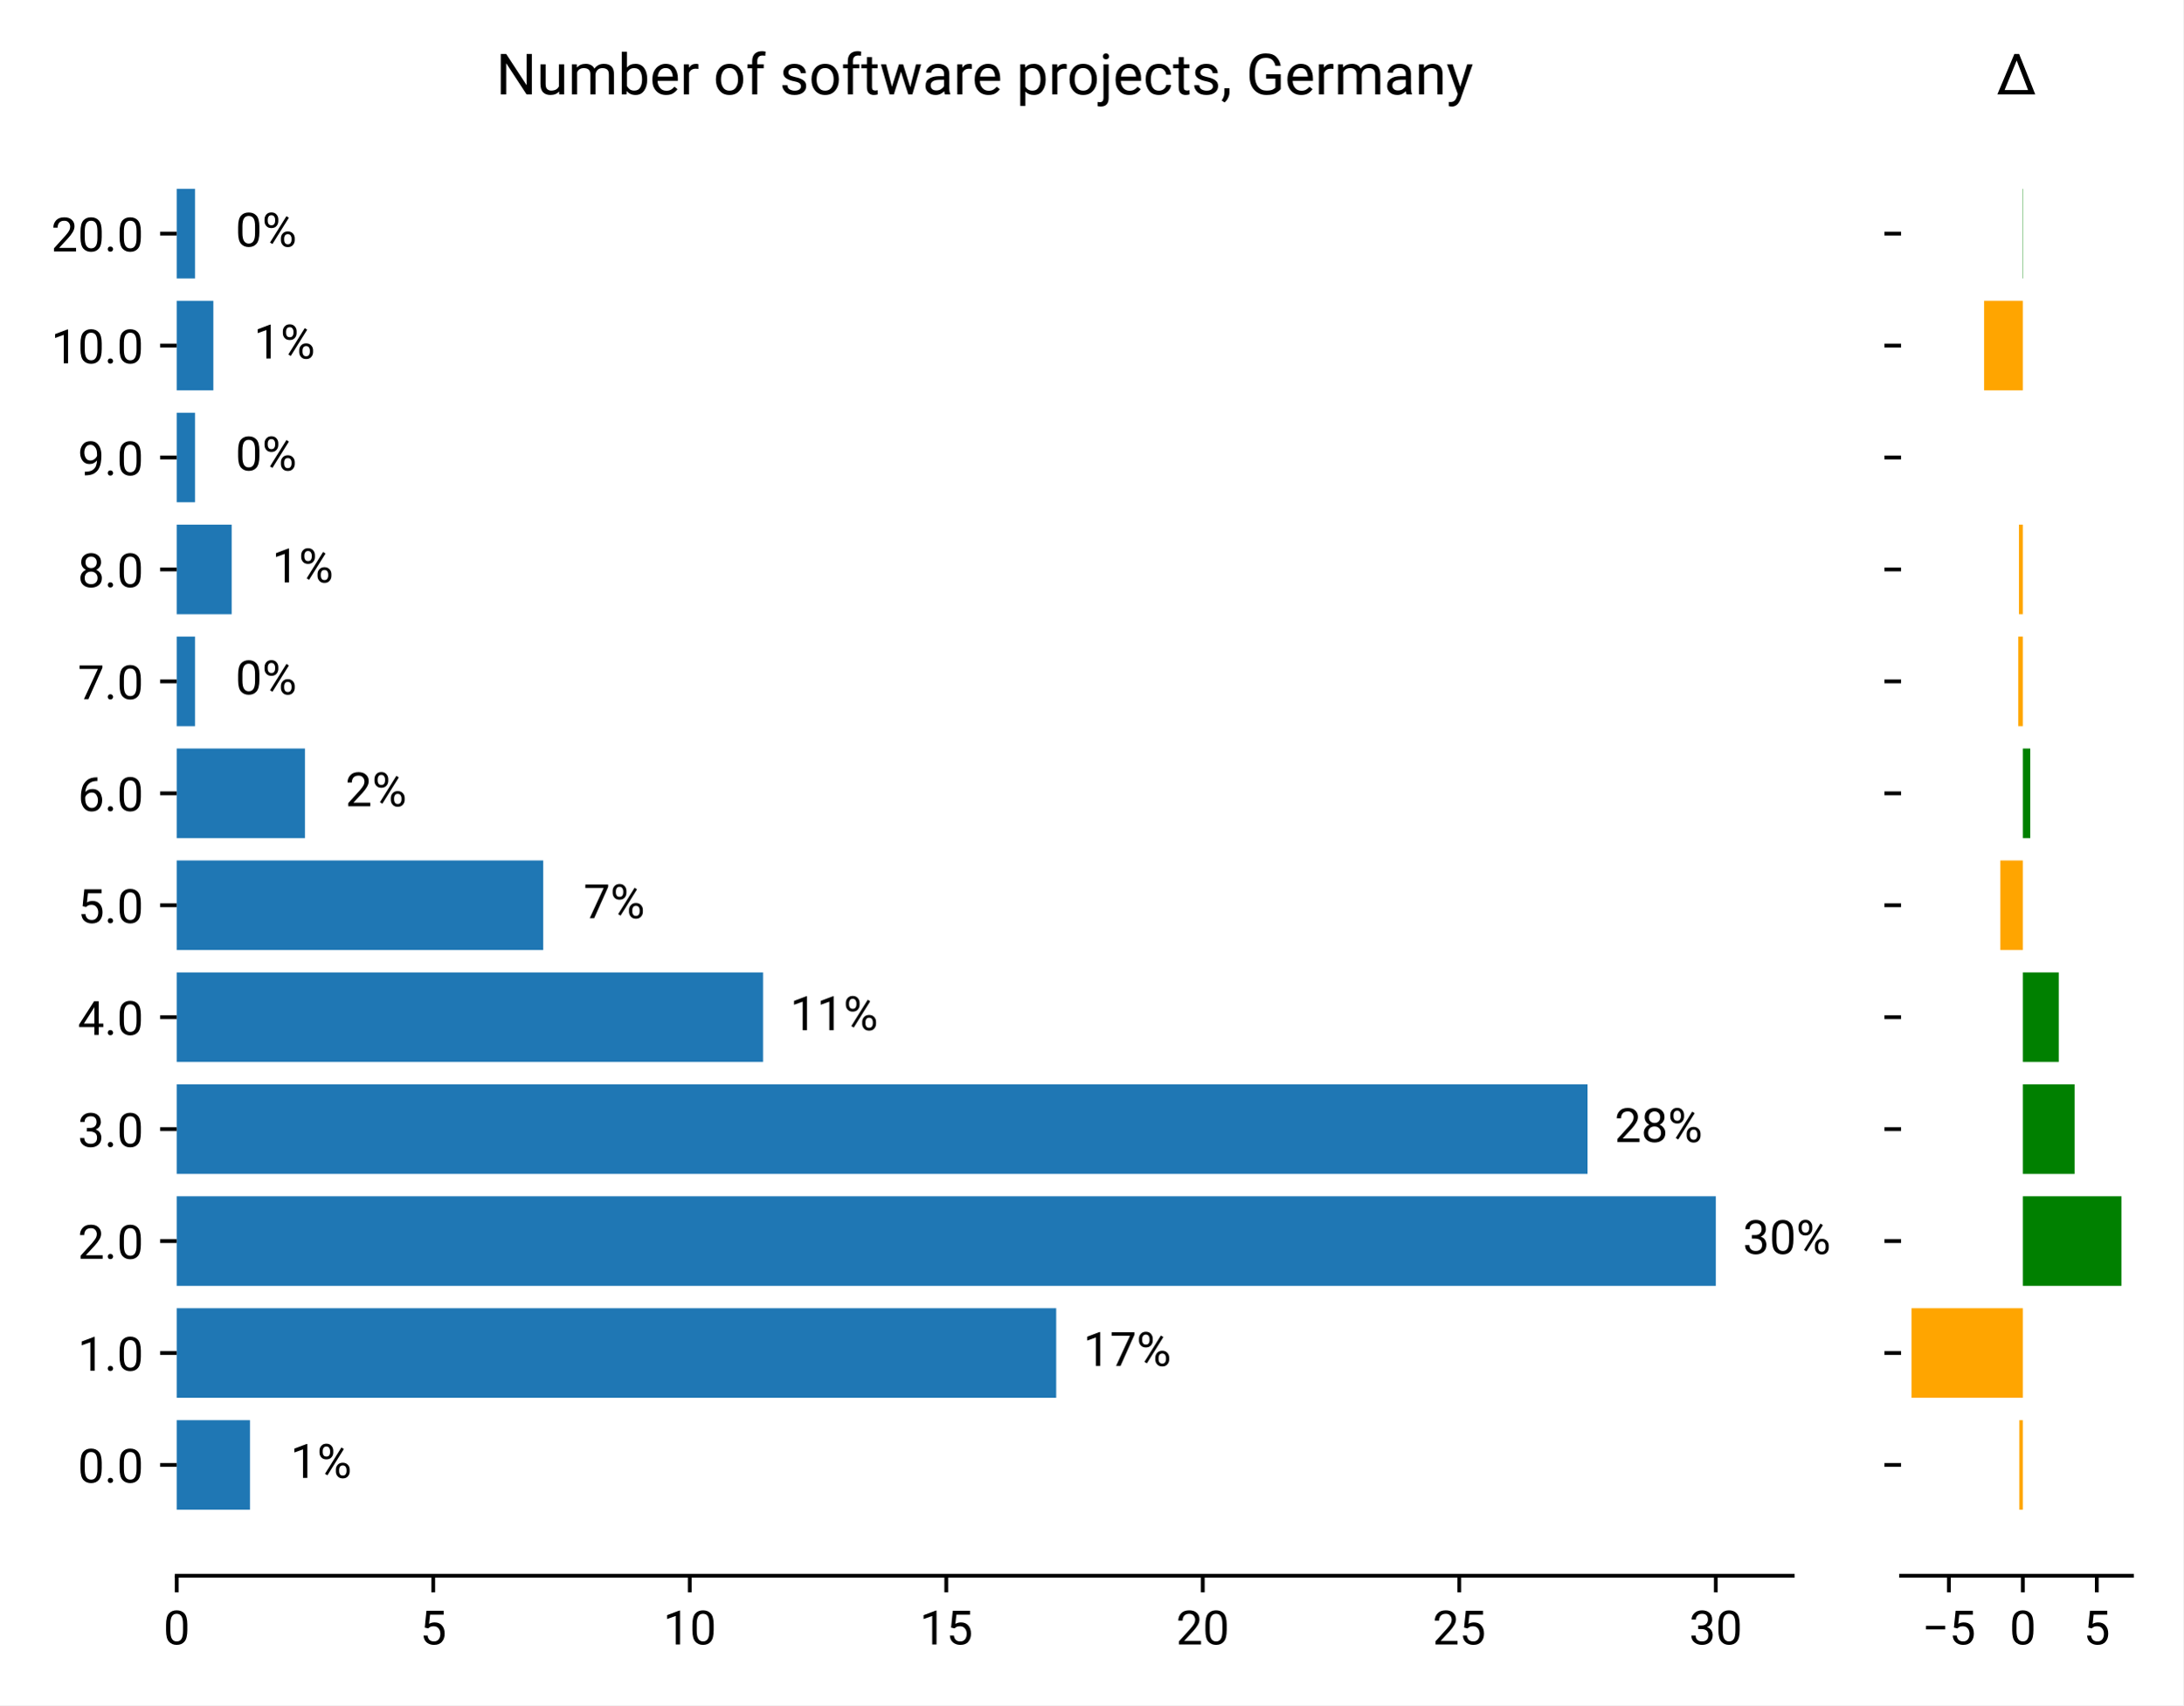
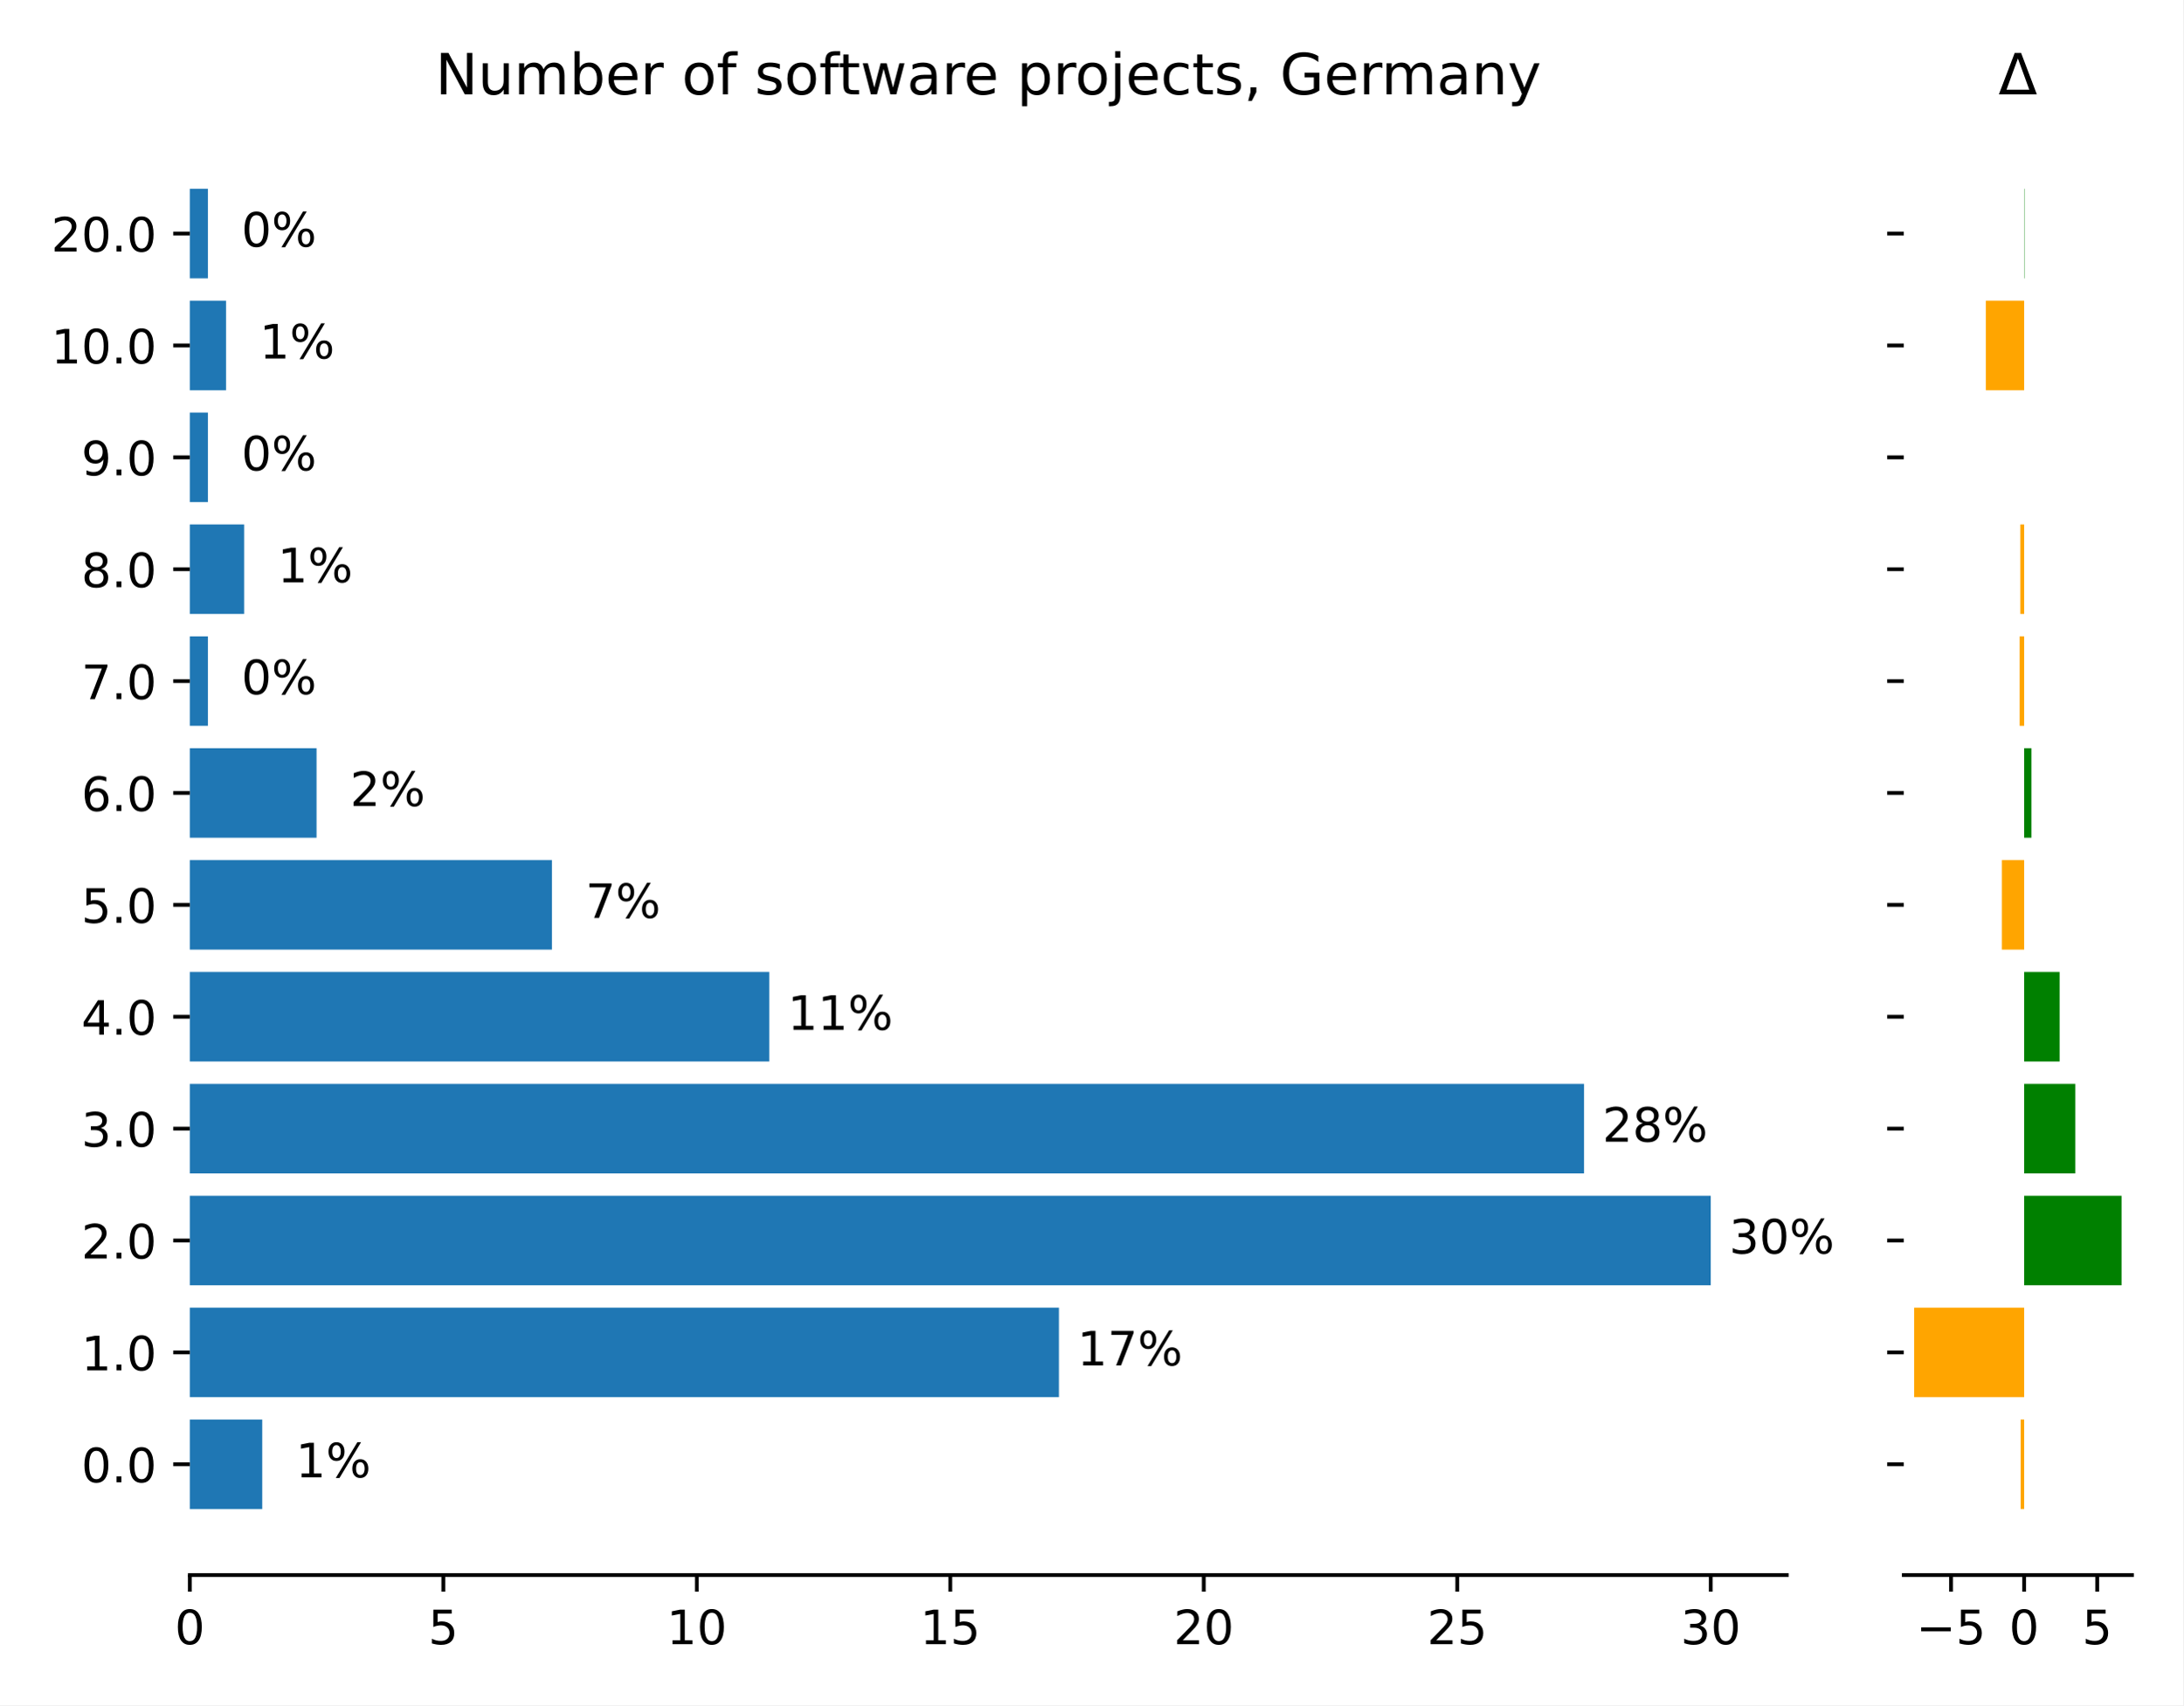
<svg xmlns="http://www.w3.org/2000/svg" xmlns:xlink="http://www.w3.org/1999/xlink" height="360pt" version="1.1" viewBox="0 0 460.8 360" width="460.8pt">
  <defs>
    <style type="text/css">*{stroke-linecap:butt;stroke-linejoin:round;}</style>
  </defs>
  <g id="figure_1">
    <g id="patch_1">
      <path d="M 0 360  L 460.8 360  L 460.8 0  L 0 0  z " style="fill:#ffffff;" />
    </g>
    <g id="axes_1">
      <g id="patch_2">
-         <path d="M 37.298 332.669  L 378.406 332.669  L 378.406 25.924  L 37.298 25.924  z " style="fill:#ffffff;" />
+         <path d="M 40.066 332.522  L 377.15 332.522  L 377.15 25.918  L 40.066 25.918  z " style="fill:#ffffff;" />
      </g>
      <g id="patch_3">
-         <path clip-path="url(#p8fb88cbbbc)" d="M 37.298 318.726  L 52.768 318.726  L 52.768 299.82  L 37.298 299.82  z " style="fill:#1f77b4;" />
+         <path clip-path="url(#p26e721e649)" d="M 40.066 318.585  L 55.353 318.585  L 55.353 299.688  L 40.066 299.688  z " style="fill:#1f77b4;" />
      </g>
      <g id="patch_4">
-         <path clip-path="url(#p8fb88cbbbc)" d="M 37.298 295.094  L 222.935 295.094  L 222.935 276.188  L 37.298 276.188  z " style="fill:#1f77b4;" />
+         <path clip-path="url(#p26e721e649)" d="M 40.066 294.964  L 223.513 294.964  L 223.513 276.067  L 40.066 276.067  z " style="fill:#1f77b4;" />
      </g>
      <g id="patch_5">
-         <path clip-path="url(#p8fb88cbbbc)" d="M 37.298 271.462  L 362.163 271.462  L 362.163 252.556  L 37.298 252.556  z " style="fill:#1f77b4;" />
+         <path clip-path="url(#p26e721e649)" d="M 40.066 271.343  L 361.098 271.343  L 361.098 252.446  L 40.066 252.446  z " style="fill:#1f77b4;" />
      </g>
      <g id="patch_6">
-         <path clip-path="url(#p8fb88cbbbc)" d="M 37.298 247.829  L 335.091 247.829  L 335.091 228.924  L 37.298 228.924  z " style="fill:#1f77b4;" />
+         <path clip-path="url(#p26e721e649)" d="M 40.066 247.722  L 334.346 247.722  L 334.346 228.825  L 40.066 228.825  z " style="fill:#1f77b4;" />
      </g>
      <g id="patch_7">
-         <path clip-path="url(#p8fb88cbbbc)" d="M 37.298 224.197  L 161.056 224.197  L 161.056 205.292  L 37.298 205.292  z " style="fill:#1f77b4;" />
+         <path clip-path="url(#p26e721e649)" d="M 40.066 224.1  L 162.364 224.1  L 162.364 205.203  L 40.066 205.203  z " style="fill:#1f77b4;" />
      </g>
      <g id="patch_8">
-         <path clip-path="url(#p8fb88cbbbc)" d="M 37.298 200.565  L 114.647 200.565  L 114.647 181.659  L 37.298 181.659  z " style="fill:#1f77b4;" />
+         <path clip-path="url(#p26e721e649)" d="M 40.066 200.479  L 116.502 200.479  L 116.502 181.582  L 40.066 181.582  z " style="fill:#1f77b4;" />
      </g>
      <g id="patch_9">
-         <path clip-path="url(#p8fb88cbbbc)" d="M 37.298 176.933  L 64.37 176.933  L 64.37 158.027  L 37.298 158.027  z " style="fill:#1f77b4;" />
+         <path clip-path="url(#p26e721e649)" d="M 40.066 176.858  L 66.818 176.858  L 66.818 157.961  L 40.066 157.961  z " style="fill:#1f77b4;" />
      </g>
      <g id="patch_10">
-         <path clip-path="url(#p8fb88cbbbc)" d="M 37.298 153.301  L 41.166 153.301  L 41.166 134.395  L 37.298 134.395  z " style="fill:#1f77b4;" />
+         <path clip-path="url(#p26e721e649)" d="M 40.066 153.237  L 43.887 153.237  L 43.887 134.34  L 40.066 134.34  z " style="fill:#1f77b4;" />
      </g>
      <g id="patch_11">
-         <path clip-path="url(#p8fb88cbbbc)" d="M 37.298 129.669  L 48.901 129.669  L 48.901 110.763  L 37.298 110.763  z " style="fill:#1f77b4;" />
+         <path clip-path="url(#p26e721e649)" d="M 40.066 129.615  L 51.531 129.615  L 51.531 110.718  L 40.066 110.718  z " style="fill:#1f77b4;" />
      </g>
      <g id="patch_12">
-         <path clip-path="url(#p8fb88cbbbc)" d="M 37.298 106.037  L 41.166 106.037  L 41.166 87.131  L 37.298 87.131  z " style="fill:#1f77b4;" />
+         <path clip-path="url(#p26e721e649)" d="M 40.066 105.994  L 43.887 105.994  L 43.887 87.097  L 40.066 87.097  z " style="fill:#1f77b4;" />
      </g>
      <g id="patch_13">
-         <path clip-path="url(#p8fb88cbbbc)" d="M 37.298 82.405  L 45.033 82.405  L 45.033 63.499  L 37.298 63.499  z " style="fill:#1f77b4;" />
+         <path clip-path="url(#p26e721e649)" d="M 40.066 82.373  L 47.709 82.373  L 47.709 63.476  L 40.066 63.476  z " style="fill:#1f77b4;" />
      </g>
      <g id="patch_14">
-         <path clip-path="url(#p8fb88cbbbc)" d="M 37.298 58.772  L 41.166 58.772  L 41.166 39.867  L 37.298 39.867  z " style="fill:#1f77b4;" />
+         <path clip-path="url(#p26e721e649)" d="M 40.066 58.752  L 43.887 58.752  L 43.887 39.855  L 40.066 39.855  z " style="fill:#1f77b4;" />
      </g>
      <g id="matplotlib.axis_1">
        <g id="xtick_1">
          <g id="line2d_1">
            <defs>
-               <path d="M 0 0  L 0 3.5  " id="m4d271a7313" style="stroke:#000000;stroke-width:0.8;" />
+               <path d="M 0 0  L 0 3.5  " id="mc3a356a46d" style="stroke:#000000;stroke-width:0.8;" />
            </defs>
            <g>
-               <use style="stroke:#000000;stroke-width:0.8;" x="37.298" xlink:href="#m4d271a7313" y="332.669" />
+               <use style="stroke:#000000;stroke-width:0.8;" x="40.066" xlink:href="#mc3a356a46d" y="332.522" />
            </g>
          </g>
          <g id="text_1">
-             <text style="font-family:Roboto;font-size:10px;font-stretch:normal;font-style:normal;font-weight:normal;text-anchor:middle;" transform="rotate(-0, 37.29844, 347.1687)" x="37.298" y="347.169">0</text>
+             <text style="font-family:DejaVu Sans;font-size:10px;font-stretch:normal;font-style:normal;font-weight:normal;text-anchor:middle;" transform="rotate(-0, 40.06562, 347.1203)" x="40.066" y="347.12">0</text>
          </g>
        </g>
        <g id="xtick_2">
          <g id="line2d_2">
            <g>
-               <use style="stroke:#000000;stroke-width:0.8;" x="91.442" xlink:href="#m4d271a7313" y="332.669" />
+               <use style="stroke:#000000;stroke-width:0.8;" x="93.571" xlink:href="#mc3a356a46d" y="332.522" />
            </g>
          </g>
          <g id="text_2">
-             <text style="font-family:Roboto;font-size:10px;font-stretch:normal;font-style:normal;font-weight:normal;text-anchor:middle;" transform="rotate(-0, 91.44246, 347.1687)" x="91.442" y="347.169">5</text>
+             <text style="font-family:DejaVu Sans;font-size:10px;font-stretch:normal;font-style:normal;font-weight:normal;text-anchor:middle;" transform="rotate(-0, 93.57108, 347.1203)" x="93.571" y="347.12">5</text>
          </g>
        </g>
        <g id="xtick_3">
          <g id="line2d_3">
            <g>
-               <use style="stroke:#000000;stroke-width:0.8;" x="145.586" xlink:href="#m4d271a7313" y="332.669" />
+               <use style="stroke:#000000;stroke-width:0.8;" x="147.077" xlink:href="#mc3a356a46d" y="332.522" />
            </g>
          </g>
          <g id="text_3">
-             <text style="font-family:Roboto;font-size:10px;font-stretch:normal;font-style:normal;font-weight:normal;text-anchor:middle;" transform="rotate(-0, 145.5865, 347.1687)" x="145.586" y="347.169">10</text>
+             <text style="font-family:DejaVu Sans;font-size:10px;font-stretch:normal;font-style:normal;font-weight:normal;text-anchor:middle;" transform="rotate(-0, 147.0765, 347.1203)" x="147.077" y="347.12">10</text>
          </g>
        </g>
        <g id="xtick_4">
          <g id="line2d_4">
            <g>
-               <use style="stroke:#000000;stroke-width:0.8;" x="199.73" xlink:href="#m4d271a7313" y="332.669" />
+               <use style="stroke:#000000;stroke-width:0.8;" x="200.582" xlink:href="#mc3a356a46d" y="332.522" />
            </g>
          </g>
          <g id="text_4">
-             <text style="font-family:Roboto;font-size:10px;font-stretch:normal;font-style:normal;font-weight:normal;text-anchor:middle;" transform="rotate(-0, 199.7305, 347.1687)" x="199.73" y="347.169">15</text>
+             <text style="font-family:DejaVu Sans;font-size:10px;font-stretch:normal;font-style:normal;font-weight:normal;text-anchor:middle;" transform="rotate(-0, 200.582, 347.1203)" x="200.582" y="347.12">15</text>
          </g>
        </g>
        <g id="xtick_5">
          <g id="line2d_5">
            <g>
-               <use style="stroke:#000000;stroke-width:0.8;" x="253.875" xlink:href="#m4d271a7313" y="332.669" />
+               <use style="stroke:#000000;stroke-width:0.8;" x="254.087" xlink:href="#mc3a356a46d" y="332.522" />
            </g>
          </g>
          <g id="text_5">
-             <text style="font-family:Roboto;font-size:10px;font-stretch:normal;font-style:normal;font-weight:normal;text-anchor:middle;" transform="rotate(-0, 253.8745, 347.1687)" x="253.875" y="347.169">20</text>
+             <text style="font-family:DejaVu Sans;font-size:10px;font-stretch:normal;font-style:normal;font-weight:normal;text-anchor:middle;" transform="rotate(-0, 254.0874, 347.1203)" x="254.087" y="347.12">20</text>
          </g>
        </g>
        <g id="xtick_6">
          <g id="line2d_6">
            <g>
-               <use style="stroke:#000000;stroke-width:0.8;" x="308.019" xlink:href="#m4d271a7313" y="332.669" />
+               <use style="stroke:#000000;stroke-width:0.8;" x="307.593" xlink:href="#mc3a356a46d" y="332.522" />
            </g>
          </g>
          <g id="text_6">
-             <text style="font-family:Roboto;font-size:10px;font-stretch:normal;font-style:normal;font-weight:normal;text-anchor:middle;" transform="rotate(-0, 308.0185, 347.1687)" x="308.019" y="347.169">25</text>
+             <text style="font-family:DejaVu Sans;font-size:10px;font-stretch:normal;font-style:normal;font-weight:normal;text-anchor:middle;" transform="rotate(-0, 307.5929, 347.1203)" x="307.593" y="347.12">25</text>
          </g>
        </g>
        <g id="xtick_7">
          <g id="line2d_7">
            <g>
-               <use style="stroke:#000000;stroke-width:0.8;" x="362.163" xlink:href="#m4d271a7313" y="332.669" />
+               <use style="stroke:#000000;stroke-width:0.8;" x="361.098" xlink:href="#mc3a356a46d" y="332.522" />
            </g>
          </g>
          <g id="text_7">
-             <text style="font-family:Roboto;font-size:10px;font-stretch:normal;font-style:normal;font-weight:normal;text-anchor:middle;" transform="rotate(-0, 362.1625, 347.1687)" x="362.163" y="347.169">30</text>
+             <text style="font-family:DejaVu Sans;font-size:10px;font-stretch:normal;font-style:normal;font-weight:normal;text-anchor:middle;" transform="rotate(-0, 361.0984, 347.1203)" x="361.098" y="347.12">30</text>
          </g>
        </g>
      </g>
      <g id="matplotlib.axis_2">
        <g id="ytick_1">
          <g id="line2d_8">
            <defs>
-               <path d="M 0 0  L -3.5 0  " id="m668f2cd05b" style="stroke:#000000;stroke-width:0.8;" />
+               <path d="M 0 0  L -3.5 0  " id="m82278324de" style="stroke:#000000;stroke-width:0.8;" />
            </defs>
            <g>
-               <use style="stroke:#000000;stroke-width:0.8;" x="37.298" xlink:href="#m668f2cd05b" y="309.273" />
+               <use style="stroke:#000000;stroke-width:0.8;" x="40.066" xlink:href="#m82278324de" y="309.137" />
            </g>
          </g>
          <g id="text_8">
-             <text style="font-family:Roboto;font-size:10px;font-stretch:normal;font-style:normal;font-weight:normal;text-anchor:end;" transform="rotate(-0, 30.29844, 313.0229)" x="30.298" y="313.023">0.0</text>
+             <text style="font-family:DejaVu Sans;font-size:10px;font-stretch:normal;font-style:normal;font-weight:normal;text-anchor:end;" transform="rotate(-0, 33.06562, 312.9361)" x="33.066" y="312.936">0.0</text>
          </g>
        </g>
        <g id="ytick_2">
          <g id="line2d_9">
            <g>
-               <use style="stroke:#000000;stroke-width:0.8;" x="37.298" xlink:href="#m668f2cd05b" y="285.641" />
+               <use style="stroke:#000000;stroke-width:0.8;" x="40.066" xlink:href="#m82278324de" y="285.516" />
            </g>
          </g>
          <g id="text_9">
-             <text style="font-family:Roboto;font-size:10px;font-stretch:normal;font-style:normal;font-weight:normal;text-anchor:end;" transform="rotate(-0, 30.29844, 289.3908)" x="30.298" y="289.391">1.0</text>
+             <text style="font-family:DejaVu Sans;font-size:10px;font-stretch:normal;font-style:normal;font-weight:normal;text-anchor:end;" transform="rotate(-0, 33.06562, 289.3148)" x="33.066" y="289.315">1.0</text>
          </g>
        </g>
        <g id="ytick_3">
          <g id="line2d_10">
            <g>
-               <use style="stroke:#000000;stroke-width:0.8;" x="37.298" xlink:href="#m668f2cd05b" y="262.009" />
+               <use style="stroke:#000000;stroke-width:0.8;" x="40.066" xlink:href="#m82278324de" y="261.894" />
            </g>
          </g>
          <g id="text_10">
-             <text style="font-family:Roboto;font-size:10px;font-stretch:normal;font-style:normal;font-weight:normal;text-anchor:end;" transform="rotate(-0, 30.29844, 265.7587)" x="30.298" y="265.759">2.0</text>
+             <text style="font-family:DejaVu Sans;font-size:10px;font-stretch:normal;font-style:normal;font-weight:normal;text-anchor:end;" transform="rotate(-0, 33.06562, 265.6936)" x="33.066" y="265.694">2.0</text>
          </g>
        </g>
        <g id="ytick_4">
          <g id="line2d_11">
            <g>
-               <use style="stroke:#000000;stroke-width:0.8;" x="37.298" xlink:href="#m668f2cd05b" y="238.377" />
+               <use style="stroke:#000000;stroke-width:0.8;" x="40.066" xlink:href="#m82278324de" y="238.273" />
            </g>
          </g>
          <g id="text_11">
-             <text style="font-family:Roboto;font-size:10px;font-stretch:normal;font-style:normal;font-weight:normal;text-anchor:end;" transform="rotate(-0, 30.29844, 242.1266)" x="30.298" y="242.127">3.0</text>
+             <text style="font-family:DejaVu Sans;font-size:10px;font-stretch:normal;font-style:normal;font-weight:normal;text-anchor:end;" transform="rotate(-0, 33.06562, 242.0723)" x="33.066" y="242.072">3.0</text>
          </g>
        </g>
        <g id="ytick_5">
          <g id="line2d_12">
            <g>
-               <use style="stroke:#000000;stroke-width:0.8;" x="37.298" xlink:href="#m668f2cd05b" y="214.744" />
+               <use style="stroke:#000000;stroke-width:0.8;" x="40.066" xlink:href="#m82278324de" y="214.652" />
            </g>
          </g>
          <g id="text_12">
-             <text style="font-family:Roboto;font-size:10px;font-stretch:normal;font-style:normal;font-weight:normal;text-anchor:end;" transform="rotate(-0, 30.29844, 218.4944)" x="30.298" y="218.494">4.0</text>
+             <text style="font-family:DejaVu Sans;font-size:10px;font-stretch:normal;font-style:normal;font-weight:normal;text-anchor:end;" transform="rotate(-0, 33.06562, 218.4511)" x="33.066" y="218.451">4.0</text>
          </g>
        </g>
        <g id="ytick_6">
          <g id="line2d_13">
            <g>
-               <use style="stroke:#000000;stroke-width:0.8;" x="37.298" xlink:href="#m668f2cd05b" y="191.112" />
+               <use style="stroke:#000000;stroke-width:0.8;" x="40.066" xlink:href="#m82278324de" y="191.031" />
            </g>
          </g>
          <g id="text_13">
-             <text style="font-family:Roboto;font-size:10px;font-stretch:normal;font-style:normal;font-weight:normal;text-anchor:end;" transform="rotate(-0, 30.29844, 194.8623)" x="30.298" y="194.862">5.0</text>
+             <text style="font-family:DejaVu Sans;font-size:10px;font-stretch:normal;font-style:normal;font-weight:normal;text-anchor:end;" transform="rotate(-0, 33.06562, 194.8298)" x="33.066" y="194.83">5.0</text>
          </g>
        </g>
        <g id="ytick_7">
          <g id="line2d_14">
            <g>
-               <use style="stroke:#000000;stroke-width:0.8;" x="37.298" xlink:href="#m668f2cd05b" y="167.48" />
+               <use style="stroke:#000000;stroke-width:0.8;" x="40.066" xlink:href="#m82278324de" y="167.409" />
            </g>
          </g>
          <g id="text_14">
-             <text style="font-family:Roboto;font-size:10px;font-stretch:normal;font-style:normal;font-weight:normal;text-anchor:end;" transform="rotate(-0, 30.29844, 171.2302)" x="30.298" y="171.23">6.0</text>
+             <text style="font-family:DejaVu Sans;font-size:10px;font-stretch:normal;font-style:normal;font-weight:normal;text-anchor:end;" transform="rotate(-0, 33.06562, 171.2086)" x="33.066" y="171.209">6.0</text>
          </g>
        </g>
        <g id="ytick_8">
          <g id="line2d_15">
            <g>
-               <use style="stroke:#000000;stroke-width:0.8;" x="37.298" xlink:href="#m668f2cd05b" y="143.848" />
+               <use style="stroke:#000000;stroke-width:0.8;" x="40.066" xlink:href="#m82278324de" y="143.788" />
            </g>
          </g>
          <g id="text_15">
-             <text style="font-family:Roboto;font-size:10px;font-stretch:normal;font-style:normal;font-weight:normal;text-anchor:end;" transform="rotate(-0, 30.29844, 147.5981)" x="30.298" y="147.598">7.0</text>
+             <text style="font-family:DejaVu Sans;font-size:10px;font-stretch:normal;font-style:normal;font-weight:normal;text-anchor:end;" transform="rotate(-0, 33.06562, 147.5874)" x="33.066" y="147.587">7.0</text>
          </g>
        </g>
        <g id="ytick_9">
          <g id="line2d_16">
            <g>
-               <use style="stroke:#000000;stroke-width:0.8;" x="37.298" xlink:href="#m668f2cd05b" y="120.216" />
+               <use style="stroke:#000000;stroke-width:0.8;" x="40.066" xlink:href="#m82278324de" y="120.167" />
            </g>
          </g>
          <g id="text_16">
-             <text style="font-family:Roboto;font-size:10px;font-stretch:normal;font-style:normal;font-weight:normal;text-anchor:end;" transform="rotate(-0, 30.29844, 123.9659)" x="30.298" y="123.966">8.0</text>
+             <text style="font-family:DejaVu Sans;font-size:10px;font-stretch:normal;font-style:normal;font-weight:normal;text-anchor:end;" transform="rotate(-0, 33.06562, 123.9661)" x="33.066" y="123.966">8.0</text>
          </g>
        </g>
        <g id="ytick_10">
          <g id="line2d_17">
            <g>
-               <use style="stroke:#000000;stroke-width:0.8;" x="37.298" xlink:href="#m668f2cd05b" y="96.584" />
+               <use style="stroke:#000000;stroke-width:0.8;" x="40.066" xlink:href="#m82278324de" y="96.546" />
            </g>
          </g>
          <g id="text_17">
-             <text style="font-family:Roboto;font-size:10px;font-stretch:normal;font-style:normal;font-weight:normal;text-anchor:end;" transform="rotate(-0, 30.29844, 100.3338)" x="30.298" y="100.334">9.0</text>
+             <text style="font-family:DejaVu Sans;font-size:10px;font-stretch:normal;font-style:normal;font-weight:normal;text-anchor:end;" transform="rotate(-0, 33.06562, 100.3449)" x="33.066" y="100.345">9.0</text>
          </g>
        </g>
        <g id="ytick_11">
          <g id="line2d_18">
            <g>
-               <use style="stroke:#000000;stroke-width:0.8;" x="37.298" xlink:href="#m668f2cd05b" y="72.952" />
+               <use style="stroke:#000000;stroke-width:0.8;" x="40.066" xlink:href="#m82278324de" y="72.924" />
            </g>
          </g>
          <g id="text_18">
-             <text style="font-family:Roboto;font-size:10px;font-stretch:normal;font-style:normal;font-weight:normal;text-anchor:end;" transform="rotate(-0, 30.29844, 76.70168)" x="30.298" y="76.702">10.0</text>
+             <text style="font-family:DejaVu Sans;font-size:10px;font-stretch:normal;font-style:normal;font-weight:normal;text-anchor:end;" transform="rotate(-0, 33.06562, 76.72362)" x="33.066" y="76.724">10.0</text>
          </g>
        </g>
        <g id="ytick_12">
          <g id="line2d_19">
            <g>
-               <use style="stroke:#000000;stroke-width:0.8;" x="37.298" xlink:href="#m668f2cd05b" y="49.32" />
+               <use style="stroke:#000000;stroke-width:0.8;" x="40.066" xlink:href="#m82278324de" y="49.303" />
            </g>
          </g>
          <g id="text_19">
-             <text style="font-family:Roboto;font-size:10px;font-stretch:normal;font-style:normal;font-weight:normal;text-anchor:end;" transform="rotate(-0, 30.29844, 53.06956)" x="30.298" y="53.07">20.0</text>
+             <text style="font-family:DejaVu Sans;font-size:10px;font-stretch:normal;font-style:normal;font-weight:normal;text-anchor:end;" transform="rotate(-0, 33.06562, 53.10238)" x="33.066" y="53.102">20.0</text>
          </g>
        </g>
      </g>
      <g id="patch_15">
-         <path d="M 37.298 332.669  L 378.406 332.669  " style="fill:none;stroke:#000000;stroke-linecap:square;stroke-linejoin:miter;stroke-width:0.8;" />
+         <path d="M 40.066 332.522  L 377.15 332.522  " style="fill:none;stroke:#000000;stroke-linecap:square;stroke-linejoin:miter;stroke-width:0.8;" />
      </g>
      <g id="text_20">
-         <text style="font-family:Roboto;font-size:10px;font-stretch:normal;font-style:normal;font-weight:normal;text-anchor:middle;" transform="rotate(-0, 67.76816, 312.0073)" x="67.768" y="312.007">1%</text>
+         <text style="font-family:DejaVu Sans;font-size:10px;font-stretch:normal;font-style:normal;font-weight:normal;text-anchor:middle;" transform="rotate(-0, 70.3529, 311.8962)" x="70.353" y="311.896">1%</text>
      </g>
      <g id="text_21">
-         <text style="font-family:Roboto;font-size:10px;font-stretch:normal;font-style:normal;font-weight:normal;text-anchor:middle;" transform="rotate(-0, 237.9351, 288.3752)" x="237.935" y="288.375">17%</text>
+         <text style="font-family:DejaVu Sans;font-size:10px;font-stretch:normal;font-style:normal;font-weight:normal;text-anchor:middle;" transform="rotate(-0, 238.5129, 288.275)" x="238.513" y="288.275">17%</text>
      </g>
      <g id="text_22">
-         <text style="font-family:Roboto;font-size:10px;font-stretch:normal;font-style:normal;font-weight:normal;text-anchor:middle;" transform="rotate(-0, 377.1625, 264.7431)" x="377.163" y="264.743">30%</text>
+         <text style="font-family:DejaVu Sans;font-size:10px;font-stretch:normal;font-style:normal;font-weight:normal;text-anchor:middle;" transform="rotate(-0, 376.0984, 264.6537)" x="376.098" y="264.654">30%</text>
      </g>
      <g id="text_23">
-         <text style="font-family:Roboto;font-size:10px;font-stretch:normal;font-style:normal;font-weight:normal;text-anchor:middle;" transform="rotate(-0, 350.0905, 241.1109)" x="350.091" y="241.111">28%</text>
+         <text style="font-family:DejaVu Sans;font-size:10px;font-stretch:normal;font-style:normal;font-weight:normal;text-anchor:middle;" transform="rotate(-0, 349.3456, 241.0325)" x="349.346" y="241.032">28%</text>
      </g>
      <g id="text_24">
-         <text style="font-family:Roboto;font-size:10px;font-stretch:normal;font-style:normal;font-weight:normal;text-anchor:middle;" transform="rotate(-0, 176.0562, 217.4788)" x="176.056" y="217.479">11%</text>
+         <text style="font-family:DejaVu Sans;font-size:10px;font-stretch:normal;font-style:normal;font-weight:normal;text-anchor:middle;" transform="rotate(-0, 177.3638, 217.4112)" x="177.364" y="217.411">11%</text>
      </g>
      <g id="text_25">
-         <text style="font-family:Roboto;font-size:10px;font-stretch:normal;font-style:normal;font-weight:normal;text-anchor:middle;" transform="rotate(-0, 129.647, 193.8467)" x="129.647" y="193.847">7%</text>
+         <text style="font-family:DejaVu Sans;font-size:10px;font-stretch:normal;font-style:normal;font-weight:normal;text-anchor:middle;" transform="rotate(-0, 131.502, 193.79)" x="131.502" y="193.79">7%</text>
      </g>
      <g id="text_26">
-         <text style="font-family:Roboto;font-size:10px;font-stretch:normal;font-style:normal;font-weight:normal;text-anchor:middle;" transform="rotate(-0, 79.37045, 170.2146)" x="79.37" y="170.215">2%</text>
+         <text style="font-family:DejaVu Sans;font-size:10px;font-stretch:normal;font-style:normal;font-weight:normal;text-anchor:middle;" transform="rotate(-0, 81.81835, 170.1688)" x="81.818" y="170.169">2%</text>
      </g>
      <g id="text_27">
-         <text style="font-family:Roboto;font-size:10px;font-stretch:normal;font-style:normal;font-weight:normal;text-anchor:middle;" transform="rotate(-0, 56.16587, 146.5824)" x="56.166" y="146.582">0%</text>
+         <text style="font-family:DejaVu Sans;font-size:10px;font-stretch:normal;font-style:normal;font-weight:normal;text-anchor:middle;" transform="rotate(-0, 58.88744, 146.5475)" x="58.887" y="146.548">0%</text>
      </g>
      <g id="text_28">
-         <text style="font-family:Roboto;font-size:10px;font-stretch:normal;font-style:normal;font-weight:normal;text-anchor:middle;" transform="rotate(-0, 63.90073, 122.9503)" x="63.901" y="122.95">1%</text>
+         <text style="font-family:DejaVu Sans;font-size:10px;font-stretch:normal;font-style:normal;font-weight:normal;text-anchor:middle;" transform="rotate(-0, 66.53108, 122.9263)" x="66.531" y="122.926">1%</text>
      </g>
      <g id="text_29">
-         <text style="font-family:Roboto;font-size:10px;font-stretch:normal;font-style:normal;font-weight:normal;text-anchor:middle;" transform="rotate(-0, 56.16587, 99.31818)" x="56.166" y="99.318">0%</text>
+         <text style="font-family:DejaVu Sans;font-size:10px;font-stretch:normal;font-style:normal;font-weight:normal;text-anchor:middle;" transform="rotate(-0, 58.88744, 99.30502)" x="58.887" y="99.305">0%</text>
      </g>
      <g id="text_30">
-         <text style="font-family:Roboto;font-size:10px;font-stretch:normal;font-style:normal;font-weight:normal;text-anchor:middle;" transform="rotate(-0, 60.0333, 75.68606)" x="60.033" y="75.686">1%</text>
+         <text style="font-family:DejaVu Sans;font-size:10px;font-stretch:normal;font-style:normal;font-weight:normal;text-anchor:middle;" transform="rotate(-0, 62.70926, 75.68378)" x="62.709" y="75.684">1%</text>
      </g>
      <g id="text_31">
-         <text style="font-family:Roboto;font-size:10px;font-stretch:normal;font-style:normal;font-weight:normal;text-anchor:middle;" transform="rotate(-0, 56.16587, 52.05393)" x="56.166" y="52.054">0%</text>
+         <text style="font-family:DejaVu Sans;font-size:10px;font-stretch:normal;font-style:normal;font-weight:normal;text-anchor:middle;" transform="rotate(-0, 58.88744, 52.06253)" x="58.887" y="52.063">0%</text>
      </g>
      <g id="text_32">
-         <text style="font-family:Roboto;font-size:12px;font-stretch:normal;font-style:normal;font-weight:normal;text-anchor:middle;" transform="rotate(-0, 207.8521, 19.92375)" x="207.852" y="19.924">Number of software projects, Germany</text>
+         <text style="font-family:DejaVu Sans;font-size:12px;font-stretch:normal;font-style:normal;font-weight:normal;text-anchor:middle;" transform="rotate(-0, 208.6078, 19.91812)" x="208.608" y="19.918">Number of software projects, Germany</text>
      </g>
    </g>
    <g id="axes_2">
      <g id="patch_16">
-         <path d="M 401.27 332.669  L 450 332.669  L 450 25.924  L 401.27 25.924  z " style="fill:#ffffff;" />
+         <path d="M 401.845 332.522  L 450 332.522  L 450 25.918  L 401.845 25.918  z " style="fill:#ffffff;" />
      </g>
      <g id="patch_17">
-         <path clip-path="url(#p8cec289710)" d="M 426.973 318.726  L 426.23 318.726  L 426.23 299.82  L 426.973 299.82  z " style="fill:#ffa500;" />
+         <path clip-path="url(#p7ebf198d6b)" d="M 427.245 318.585  L 426.51 318.585  L 426.51 299.688  L 427.245 299.688  z " style="fill:#ffa500;" />
      </g>
      <g id="patch_18">
-         <path clip-path="url(#p8cec289710)" d="M 426.973 295.094  L 403.485 295.094  L 403.485 276.188  L 426.973 276.188  z " style="fill:#ffa500;" />
+         <path clip-path="url(#p7ebf198d6b)" d="M 427.245 294.964  L 404.034 294.964  L 404.034 276.067  L 427.245 276.067  z " style="fill:#ffa500;" />
      </g>
      <g id="patch_19">
-         <path clip-path="url(#p8cec289710)" d="M 426.973 271.462  L 447.785 271.462  L 447.785 252.556  L 426.973 252.556  z " style="fill:#008000;" />
+         <path clip-path="url(#p7ebf198d6b)" d="M 427.245 271.343  L 447.811 271.343  L 447.811 252.446  L 427.245 252.446  z " style="fill:#008000;" />
      </g>
      <g id="patch_20">
-         <path clip-path="url(#p8cec289710)" d="M 426.973 247.829  L 437.899 247.829  L 437.899 228.924  L 426.973 228.924  z " style="fill:#008000;" />
+         <path clip-path="url(#p7ebf198d6b)" d="M 427.245 247.722  L 438.042 247.722  L 438.042 228.825  L 427.245 228.825  z " style="fill:#008000;" />
      </g>
      <g id="patch_21">
-         <path clip-path="url(#p8cec289710)" d="M 426.973 224.197  L 434.555 224.197  L 434.555 205.292  L 426.973 205.292  z " style="fill:#008000;" />
+         <path clip-path="url(#p7ebf198d6b)" d="M 427.245 224.1  L 434.737 224.1  L 434.737 205.203  L 427.245 205.203  z " style="fill:#008000;" />
      </g>
      <g id="patch_22">
-         <path clip-path="url(#p8cec289710)" d="M 426.973 200.565  L 422.216 200.565  L 422.216 181.659  L 426.973 181.659  z " style="fill:#ffa500;" />
+         <path clip-path="url(#p7ebf198d6b)" d="M 427.245 200.479  L 422.544 200.479  L 422.544 181.582  L 427.245 181.582  z " style="fill:#ffa500;" />
      </g>
      <g id="patch_23">
-         <path clip-path="url(#p8cec289710)" d="M 426.973 176.933  L 428.534 176.933  L 428.534 158.027  L 426.973 158.027  z " style="fill:#008000;" />
+         <path clip-path="url(#p7ebf198d6b)" d="M 427.245 176.858  L 428.787 176.858  L 428.787 157.961  L 427.245 157.961  z " style="fill:#008000;" />
      </g>
      <g id="patch_24">
-         <path clip-path="url(#p8cec289710)" d="M 426.973 153.301  L 426.007 153.301  L 426.007 134.395  L 426.973 134.395  z " style="fill:#ffa500;" />
+         <path clip-path="url(#p7ebf198d6b)" d="M 427.245 153.237  L 426.29 153.237  L 426.29 134.34  L 427.245 134.34  z " style="fill:#ffa500;" />
      </g>
      <g id="patch_25">
-         <path clip-path="url(#p8cec289710)" d="M 426.973 129.669  L 426.155 129.669  L 426.155 110.763  L 426.973 110.763  z " style="fill:#ffa500;" />
+         <path clip-path="url(#p7ebf198d6b)" d="M 427.245 129.615  L 426.437 129.615  L 426.437 110.718  L 427.245 110.718  z " style="fill:#ffa500;" />
      </g>
      <g id="patch_26">
-         <path clip-path="url(#p8cec289710)" d="M 0 0  z " style="fill:#ffa500;" />
+         <path clip-path="url(#p7ebf198d6b)" d="M 0 0  z " style="fill:#ffa500;" />
      </g>
      <g id="patch_27">
-         <path clip-path="url(#p8cec289710)" d="M 426.973 82.405  L 418.797 82.405  L 418.797 63.499  L 426.973 63.499  z " style="fill:#ffa500;" />
+         <path clip-path="url(#p7ebf198d6b)" d="M 427.245 82.373  L 419.165 82.373  L 419.165 63.476  L 427.245 63.476  z " style="fill:#ffa500;" />
      </g>
      <g id="patch_28">
-         <path clip-path="url(#p8cec289710)" d="M 426.973 58.772  L 427.047 58.772  L 427.047 39.867  L 426.973 39.867  z " style="fill:#008000;" />
+         <path clip-path="url(#p7ebf198d6b)" d="M 427.245 58.752  L 427.318 58.752  L 427.318 39.855  L 427.245 39.855  z " style="fill:#008000;" />
      </g>
      <g id="matplotlib.axis_3">
        <g id="xtick_8">
          <g id="line2d_20">
            <g>
-               <use style="stroke:#000000;stroke-width:0.8;" x="411.364" xlink:href="#m4d271a7313" y="332.669" />
+               <use style="stroke:#000000;stroke-width:0.8;" x="411.82" xlink:href="#mc3a356a46d" y="332.522" />
            </g>
          </g>
          <g id="text_33">
-             <text style="font-family:Roboto;font-size:10px;font-stretch:normal;font-style:normal;font-weight:normal;text-anchor:middle;" transform="rotate(-0, 411.3642, 347.1687)" x="411.364" y="347.169">−5</text>
+             <text style="font-family:DejaVu Sans;font-size:10px;font-stretch:normal;font-style:normal;font-weight:normal;text-anchor:middle;" transform="rotate(-0, 411.8198, 347.1203)" x="411.82" y="347.12">−5</text>
          </g>
        </g>
        <g id="xtick_9">
          <g id="line2d_21">
            <g>
-               <use style="stroke:#000000;stroke-width:0.8;" x="426.973" xlink:href="#m4d271a7313" y="332.669" />
+               <use style="stroke:#000000;stroke-width:0.8;" x="427.245" xlink:href="#mc3a356a46d" y="332.522" />
            </g>
          </g>
          <g id="text_34">
-             <text style="font-family:Roboto;font-size:10px;font-stretch:normal;font-style:normal;font-weight:normal;text-anchor:middle;" transform="rotate(-0, 426.9731, 347.1687)" x="426.973" y="347.169">0</text>
+             <text style="font-family:DejaVu Sans;font-size:10px;font-stretch:normal;font-style:normal;font-weight:normal;text-anchor:middle;" transform="rotate(-0, 427.2447, 347.1203)" x="427.245" y="347.12">0</text>
          </g>
        </g>
        <g id="xtick_10">
          <g id="line2d_22">
            <g>
-               <use style="stroke:#000000;stroke-width:0.8;" x="442.582" xlink:href="#m4d271a7313" y="332.669" />
+               <use style="stroke:#000000;stroke-width:0.8;" x="442.67" xlink:href="#mc3a356a46d" y="332.522" />
            </g>
          </g>
          <g id="text_35">
-             <text style="font-family:Roboto;font-size:10px;font-stretch:normal;font-style:normal;font-weight:normal;text-anchor:middle;" transform="rotate(-0, 442.582, 347.1687)" x="442.582" y="347.169">5</text>
+             <text style="font-family:DejaVu Sans;font-size:10px;font-stretch:normal;font-style:normal;font-weight:normal;text-anchor:middle;" transform="rotate(-0, 442.6695, 347.1203)" x="442.67" y="347.12">5</text>
          </g>
        </g>
      </g>
      <g id="matplotlib.axis_4">
        <g id="ytick_13">
          <g id="line2d_23">
            <g>
-               <use style="stroke:#000000;stroke-width:0.8;" x="401.27" xlink:href="#m668f2cd05b" y="309.273" />
+               <use style="stroke:#000000;stroke-width:0.8;" x="401.845" xlink:href="#m82278324de" y="309.137" />
            </g>
          </g>
        </g>
        <g id="ytick_14">
          <g id="line2d_24">
            <g>
-               <use style="stroke:#000000;stroke-width:0.8;" x="401.27" xlink:href="#m668f2cd05b" y="285.641" />
+               <use style="stroke:#000000;stroke-width:0.8;" x="401.845" xlink:href="#m82278324de" y="285.516" />
            </g>
          </g>
        </g>
        <g id="ytick_15">
          <g id="line2d_25">
            <g>
-               <use style="stroke:#000000;stroke-width:0.8;" x="401.27" xlink:href="#m668f2cd05b" y="262.009" />
+               <use style="stroke:#000000;stroke-width:0.8;" x="401.845" xlink:href="#m82278324de" y="261.894" />
            </g>
          </g>
        </g>
        <g id="ytick_16">
          <g id="line2d_26">
            <g>
-               <use style="stroke:#000000;stroke-width:0.8;" x="401.27" xlink:href="#m668f2cd05b" y="238.377" />
+               <use style="stroke:#000000;stroke-width:0.8;" x="401.845" xlink:href="#m82278324de" y="238.273" />
            </g>
          </g>
        </g>
        <g id="ytick_17">
          <g id="line2d_27">
            <g>
-               <use style="stroke:#000000;stroke-width:0.8;" x="401.27" xlink:href="#m668f2cd05b" y="214.744" />
+               <use style="stroke:#000000;stroke-width:0.8;" x="401.845" xlink:href="#m82278324de" y="214.652" />
            </g>
          </g>
        </g>
        <g id="ytick_18">
          <g id="line2d_28">
            <g>
-               <use style="stroke:#000000;stroke-width:0.8;" x="401.27" xlink:href="#m668f2cd05b" y="191.112" />
+               <use style="stroke:#000000;stroke-width:0.8;" x="401.845" xlink:href="#m82278324de" y="191.031" />
            </g>
          </g>
        </g>
        <g id="ytick_19">
          <g id="line2d_29">
            <g>
-               <use style="stroke:#000000;stroke-width:0.8;" x="401.27" xlink:href="#m668f2cd05b" y="167.48" />
+               <use style="stroke:#000000;stroke-width:0.8;" x="401.845" xlink:href="#m82278324de" y="167.409" />
            </g>
          </g>
        </g>
        <g id="ytick_20">
          <g id="line2d_30">
            <g>
-               <use style="stroke:#000000;stroke-width:0.8;" x="401.27" xlink:href="#m668f2cd05b" y="143.848" />
+               <use style="stroke:#000000;stroke-width:0.8;" x="401.845" xlink:href="#m82278324de" y="143.788" />
            </g>
          </g>
        </g>
        <g id="ytick_21">
          <g id="line2d_31">
            <g>
-               <use style="stroke:#000000;stroke-width:0.8;" x="401.27" xlink:href="#m668f2cd05b" y="120.216" />
+               <use style="stroke:#000000;stroke-width:0.8;" x="401.845" xlink:href="#m82278324de" y="120.167" />
            </g>
          </g>
        </g>
        <g id="ytick_22">
          <g id="line2d_32">
            <g>
-               <use style="stroke:#000000;stroke-width:0.8;" x="401.27" xlink:href="#m668f2cd05b" y="96.584" />
+               <use style="stroke:#000000;stroke-width:0.8;" x="401.845" xlink:href="#m82278324de" y="96.546" />
            </g>
          </g>
        </g>
        <g id="ytick_23">
          <g id="line2d_33">
            <g>
-               <use style="stroke:#000000;stroke-width:0.8;" x="401.27" xlink:href="#m668f2cd05b" y="72.952" />
+               <use style="stroke:#000000;stroke-width:0.8;" x="401.845" xlink:href="#m82278324de" y="72.924" />
            </g>
          </g>
        </g>
        <g id="ytick_24">
          <g id="line2d_34">
            <g>
-               <use style="stroke:#000000;stroke-width:0.8;" x="401.27" xlink:href="#m668f2cd05b" y="49.32" />
+               <use style="stroke:#000000;stroke-width:0.8;" x="401.845" xlink:href="#m82278324de" y="49.303" />
            </g>
          </g>
        </g>
      </g>
      <g id="patch_29">
-         <path d="M 401.27 332.669  L 450 332.669  " style="fill:none;stroke:#000000;stroke-linecap:square;stroke-linejoin:miter;stroke-width:0.8;" />
+         <path d="M 401.845 332.522  L 450 332.522  " style="fill:none;stroke:#000000;stroke-linecap:square;stroke-linejoin:miter;stroke-width:0.8;" />
      </g>
      <g id="text_36">
-         <text style="font-family:Roboto;font-size:12px;font-stretch:normal;font-style:normal;font-weight:normal;text-anchor:middle;" transform="rotate(-0, 425.6352, 19.92375)" x="425.635" y="19.924">Δ</text>
+         <text style="font-family:DejaVu Sans;font-size:12px;font-stretch:normal;font-style:normal;font-weight:normal;text-anchor:middle;" transform="rotate(-0, 425.9225, 19.91812)" x="425.923" y="19.918">Δ</text>
      </g>
    </g>
  </g>
  <defs>
-     <clipPath id="p8fb88cbbbc">
-       <rect height="306.745" width="341.107" x="37.298" y="25.924" />
+     <clipPath id="p26e721e649">
+       <rect height="306.604" width="337.084" x="40.066" y="25.918" />
    </clipPath>
-     <clipPath id="p8cec289710">
-       <rect height="306.745" width="48.73" x="401.27" y="25.924" />
+     <clipPath id="p7ebf198d6b">
+       <rect height="306.604" width="48.155" x="401.845" y="25.918" />
    </clipPath>
  </defs>
</svg>
